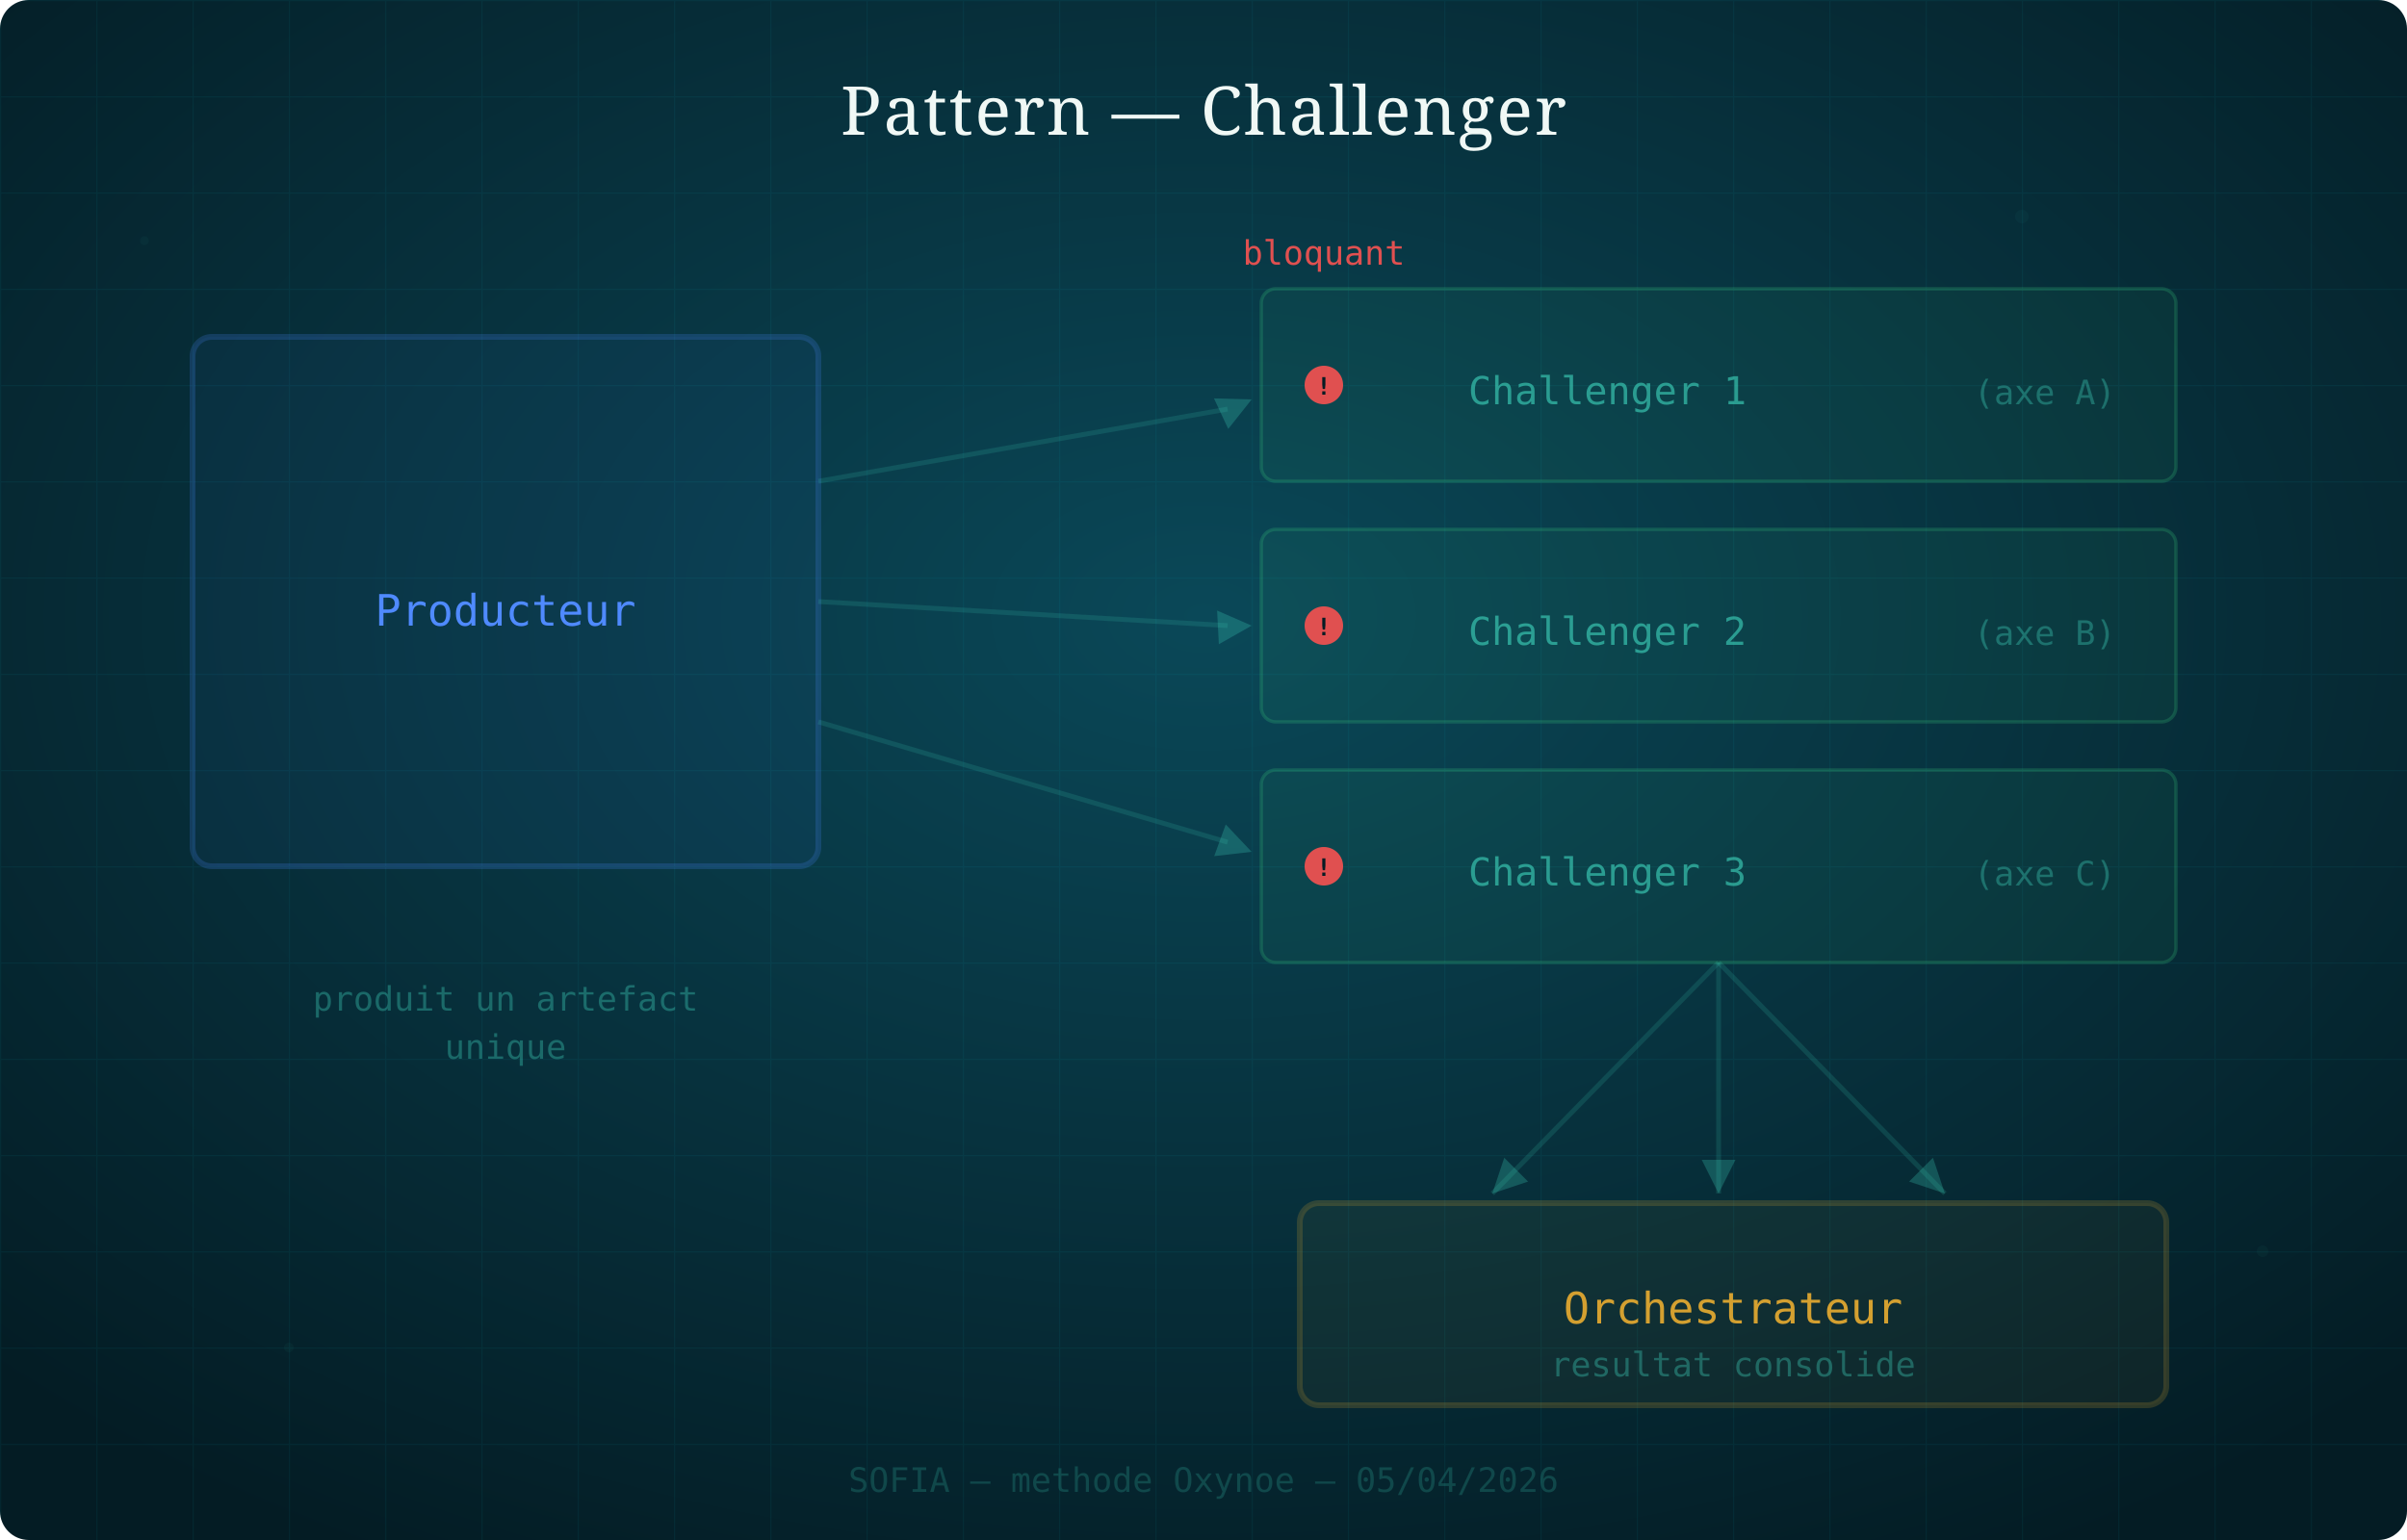
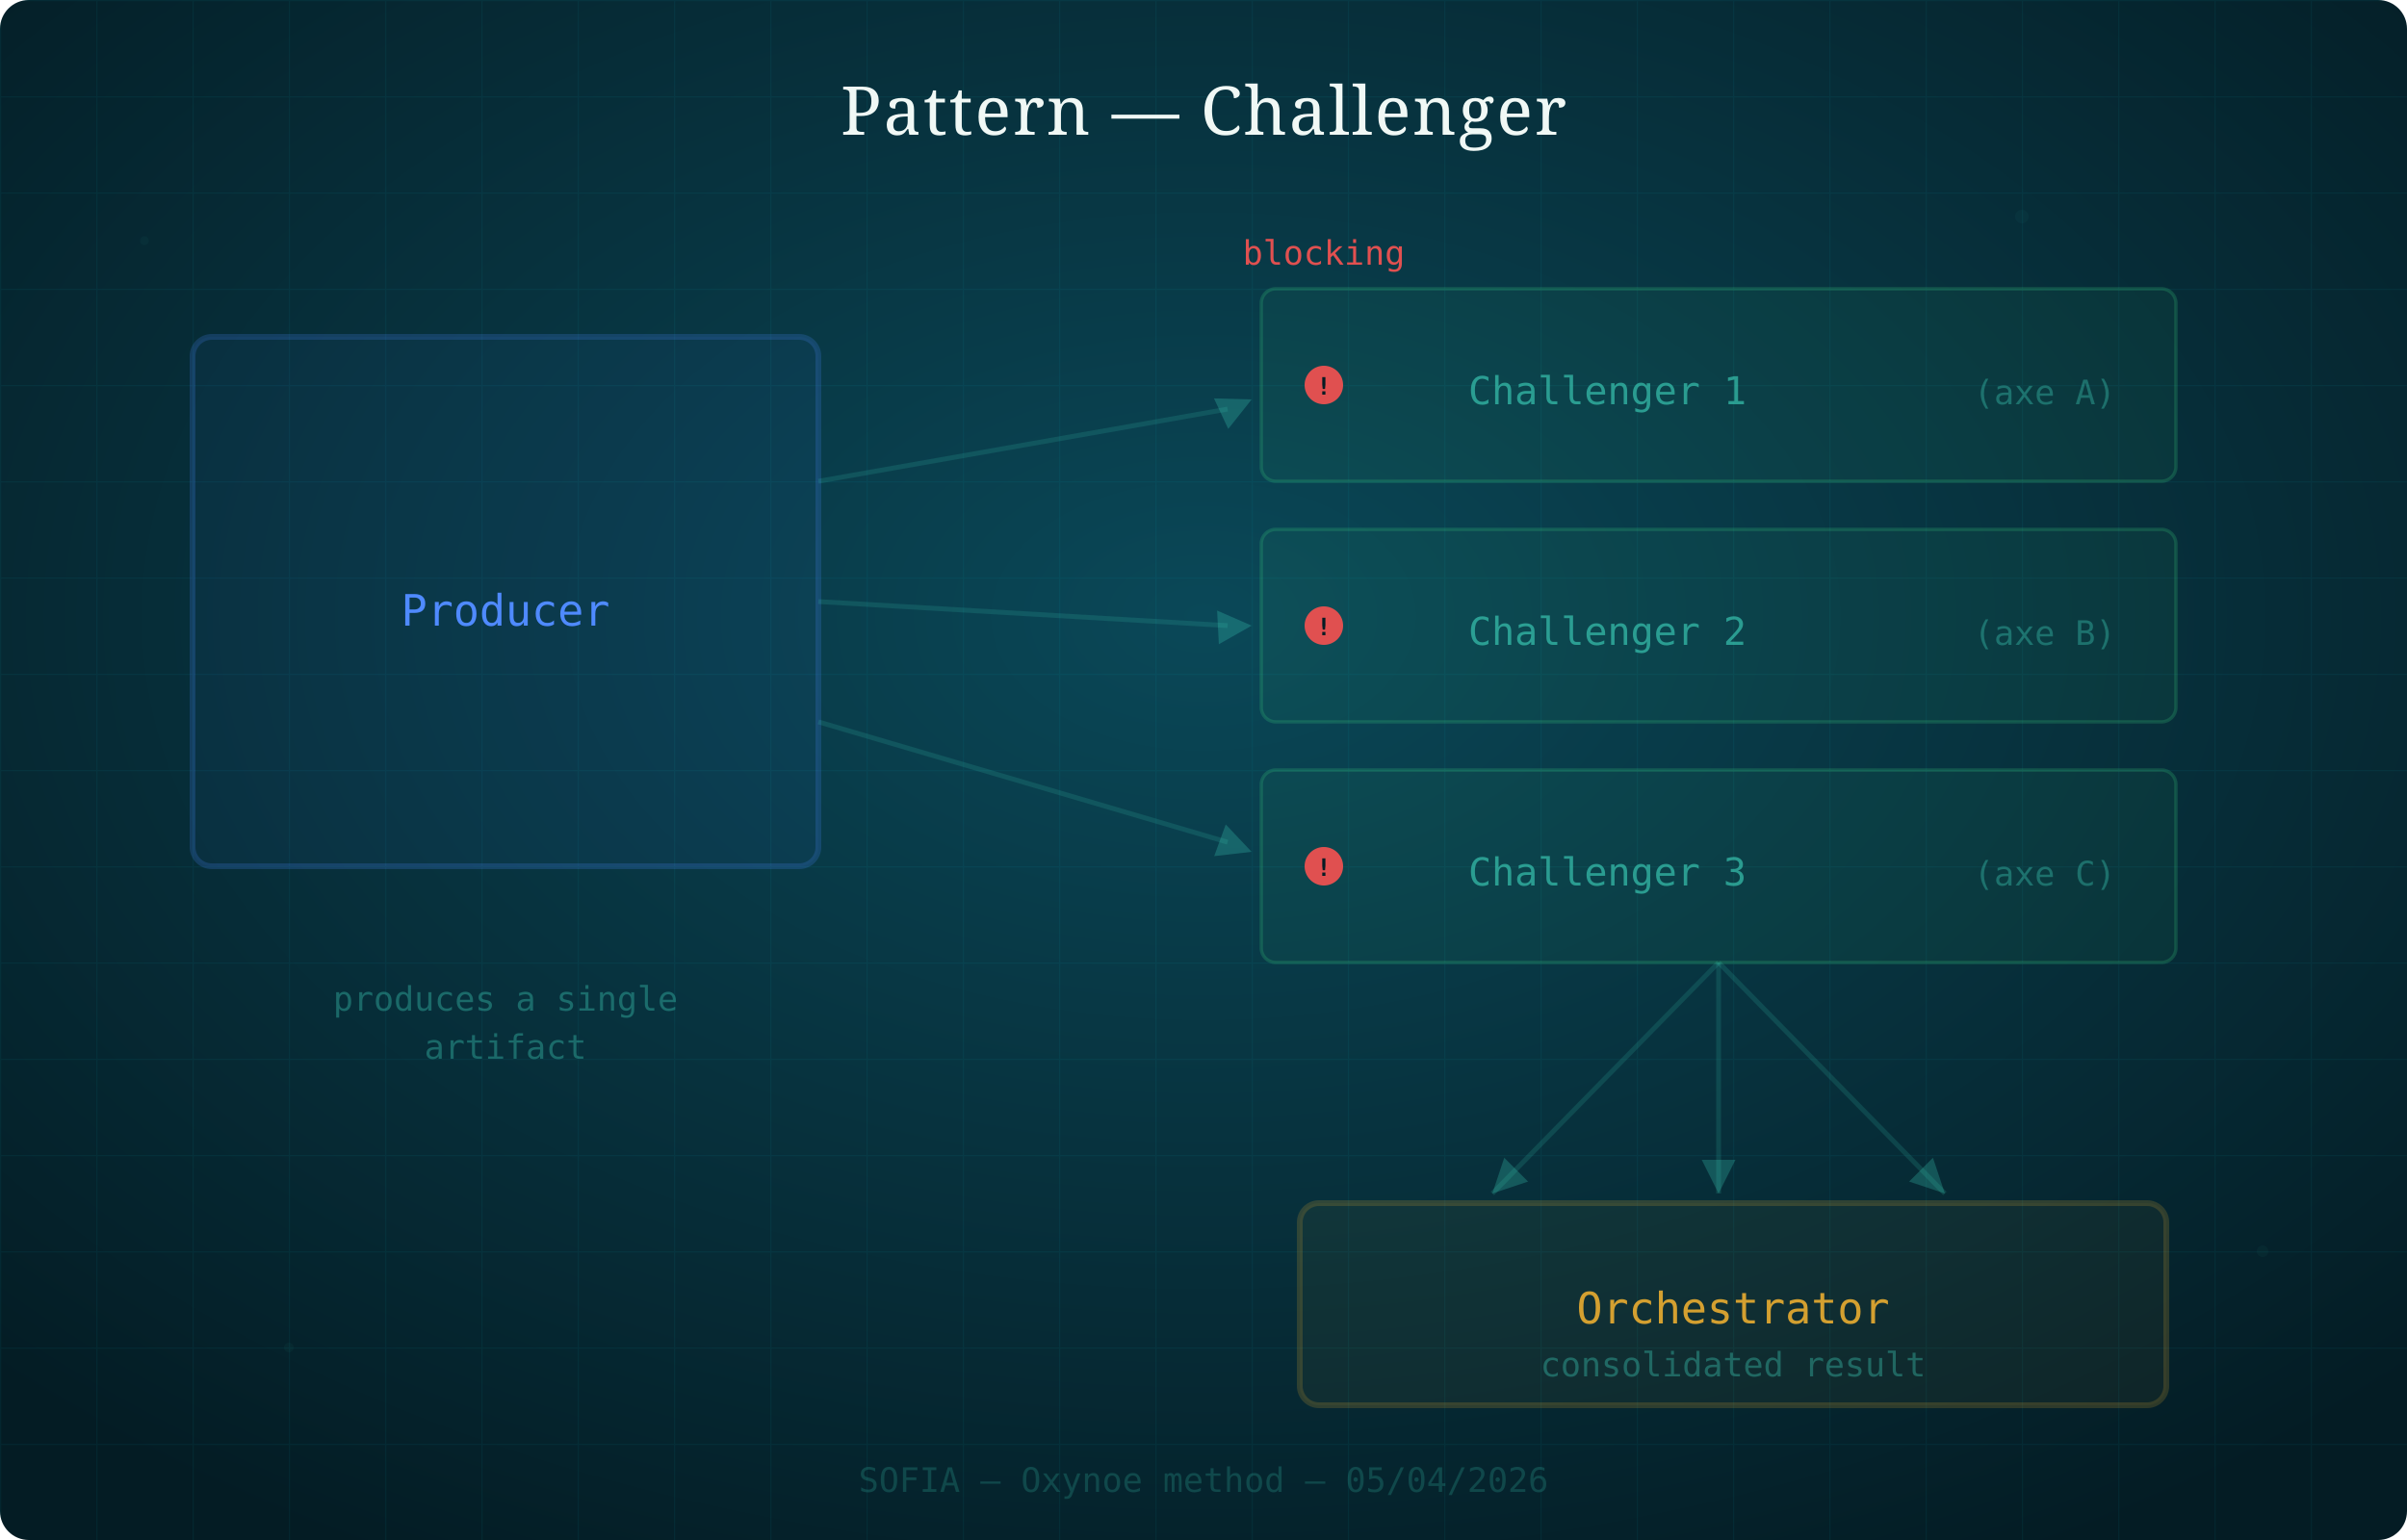
<svg xmlns="http://www.w3.org/2000/svg" viewBox="0 0 500 320" font-family="IBM Plex Mono,monospace">
  <defs>
    <radialGradient id="bg-grad" cx="50%" cy="40%" r="70%">
      <stop offset="0%" stop-color="#0a4858" />
      <stop offset="100%" stop-color="#041c24" />
    </radialGradient>
    <pattern id="grid" width="20" height="20" patternUnits="userSpaceOnUse">
      <path d="M 20 0 L 0 0 0 20" fill="none" stroke="rgba(0,200,220,0.06)" stroke-width="0.5" />
    </pattern>
  </defs>
  <rect width="500" height="320" fill="url(#bg-grad)" rx="6" />
  <rect width="500" height="320" fill="url(#grid)" rx="6" />
  <text x="250" y="28" text-anchor="middle" fill="#f0f8f5" font-family="Georgia,serif" font-size="14" font-weight="300" letter-spacing="0.03em">Pattern — Challenger</text>
  <rect x="40" y="70" width="130" height="110" rx="4" fill="rgba(79,138,255,0.05)" stroke="rgba(79,138,255,0.2)" stroke-width="1.2" />
-   <text x="105" y="130" text-anchor="middle" fill="#4f8aff" font-size="9">Producteur</text>
+   <text x="105" y="130" text-anchor="middle" fill="#4f8aff" font-size="9">Producer</text>
  <line x1="170" y1="100" x2="255" y2="85" stroke="rgba(64,216,192,0.15)" stroke-width="1" />
  <path d="M7,-3.5 L0,0 L7,3.5Z" fill="rgba(64,216,192,0.25)" transform="translate(260,83) rotate(155)" />
  <line x1="170" y1="125" x2="255" y2="130" stroke="rgba(64,216,192,0.15)" stroke-width="1" />
  <path d="M7,-3.5 L0,0 L7,3.5Z" fill="rgba(64,216,192,0.25)" transform="translate(260,130) rotate(177)" />
  <line x1="170" y1="150" x2="255" y2="175" stroke="rgba(64,216,192,0.15)" stroke-width="1" />
  <path d="M7,-3.5 L0,0 L7,3.5Z" fill="rgba(64,216,192,0.25)" transform="translate(260,177) rotate(200)" />
-   <text x="275" y="55" text-anchor="middle" fill="#e05050" font-size="7">bloquant</text>
+   <text x="275" y="55" text-anchor="middle" fill="#e05050" font-size="7">blocking</text>
  <rect x="262" y="60" width="190" height="40" rx="3" fill="rgba(61,220,132,0.05)" stroke="rgba(61,220,132,0.2)" stroke-width="0.7" />
  <text x="305" y="84" text-anchor="start" fill="rgba(64,216,192,0.6)" font-size="8">Challenger 1</text>
  <text x="410" y="84" text-anchor="start" fill="rgba(64,216,192,0.35)" font-size="7">(axe A)</text>
  <circle cx="275" cy="80" r="4" fill="#e05050" />
  <text x="275" y="82" text-anchor="middle" font-size="5" fill="#041c24" font-weight="700">!</text>
  <rect x="262" y="110" width="190" height="40" rx="3" fill="rgba(61,220,132,0.05)" stroke="rgba(61,220,132,0.2)" stroke-width="0.7" />
  <text x="305" y="134" text-anchor="start" fill="rgba(64,216,192,0.6)" font-size="8">Challenger 2</text>
  <text x="410" y="134" text-anchor="start" fill="rgba(64,216,192,0.35)" font-size="7">(axe B)</text>
  <circle cx="275" cy="130" r="4" fill="#e05050" />
  <text x="275" y="132" text-anchor="middle" font-size="5" fill="#041c24" font-weight="700">!</text>
  <rect x="262" y="160" width="190" height="40" rx="3" fill="rgba(61,220,132,0.05)" stroke="rgba(61,220,132,0.2)" stroke-width="0.7" />
  <text x="305" y="184" text-anchor="start" fill="rgba(64,216,192,0.6)" font-size="8">Challenger 3</text>
  <text x="410" y="184" text-anchor="start" fill="rgba(64,216,192,0.35)" font-size="7">(axe C)</text>
  <circle cx="275" cy="180" r="4" fill="#e05050" />
  <text x="275" y="182" text-anchor="middle" font-size="5" fill="#041c24" font-weight="700">!</text>
  <line x1="357" y1="200" x2="310" y2="248" stroke="rgba(64,216,192,0.15)" stroke-width="1" />
  <path d="M7,-3.5 L0,0 L7,3.5Z" fill="rgba(64,216,192,0.25)" transform="translate(310,248) rotate(-45)" />
  <line x1="357" y1="200" x2="357" y2="248" stroke="rgba(64,216,192,0.15)" stroke-width="1" />
  <path d="M7,-3.5 L0,0 L7,3.5Z" fill="rgba(64,216,192,0.25)" transform="translate(357,248) rotate(-90)" />
  <line x1="357" y1="200" x2="404" y2="248" stroke="rgba(64,216,192,0.15)" stroke-width="1" />
  <path d="M7,-3.5 L0,0 L7,3.5Z" fill="rgba(64,216,192,0.25)" transform="translate(404,248) rotate(-135)" />
  <rect x="270" y="250" width="180" height="42" rx="4" fill="rgba(212,160,48,0.05)" stroke="rgba(212,160,48,0.2)" stroke-width="1.2" />
-   <text x="360" y="275" text-anchor="middle" fill="#d4a030" font-size="9">Orchestrateur</text>
-   <text x="360" y="286" text-anchor="middle" fill="rgba(64,216,192,0.35)" font-size="7">resultat consolide</text>
-   <text x="105" y="210" text-anchor="middle" fill="rgba(64,216,192,0.35)" font-size="7">produit un artefact</text>
-   <text x="105" y="220" text-anchor="middle" fill="rgba(64,216,192,0.35)" font-size="7">unique</text>
+   <text x="360" y="275" text-anchor="middle" fill="#d4a030" font-size="9">Orchestrator</text>
+   <text x="360" y="286" text-anchor="middle" fill="rgba(64,216,192,0.35)" font-size="7">consolidated result</text>
+   <text x="105" y="210" text-anchor="middle" fill="rgba(64,216,192,0.35)" font-size="7">produces a single</text>
+   <text x="105" y="220" text-anchor="middle" fill="rgba(64,216,192,0.35)" font-size="7">artifact</text>
  <circle cx="470" cy="260" r="1.2" fill="rgba(64,216,192,0.04)" />
  <circle cx="60" cy="280" r="1.0" fill="rgba(64,216,192,0.04)" />
  <circle cx="420" cy="45" r="1.4" fill="rgba(64,216,192,0.04)" />
  <circle cx="30" cy="50" r="0.9" fill="rgba(64,216,192,0.04)" />
-   <text x="250" y="310" text-anchor="middle" fill="rgba(64,216,192,0.2)" font-size="7">SOFIA — methode Oxynoe — 05/04/2026</text>
+   <text x="250" y="310" text-anchor="middle" fill="rgba(64,216,192,0.2)" font-size="7">SOFIA — Oxynoe method — 05/04/2026</text>
</svg>
